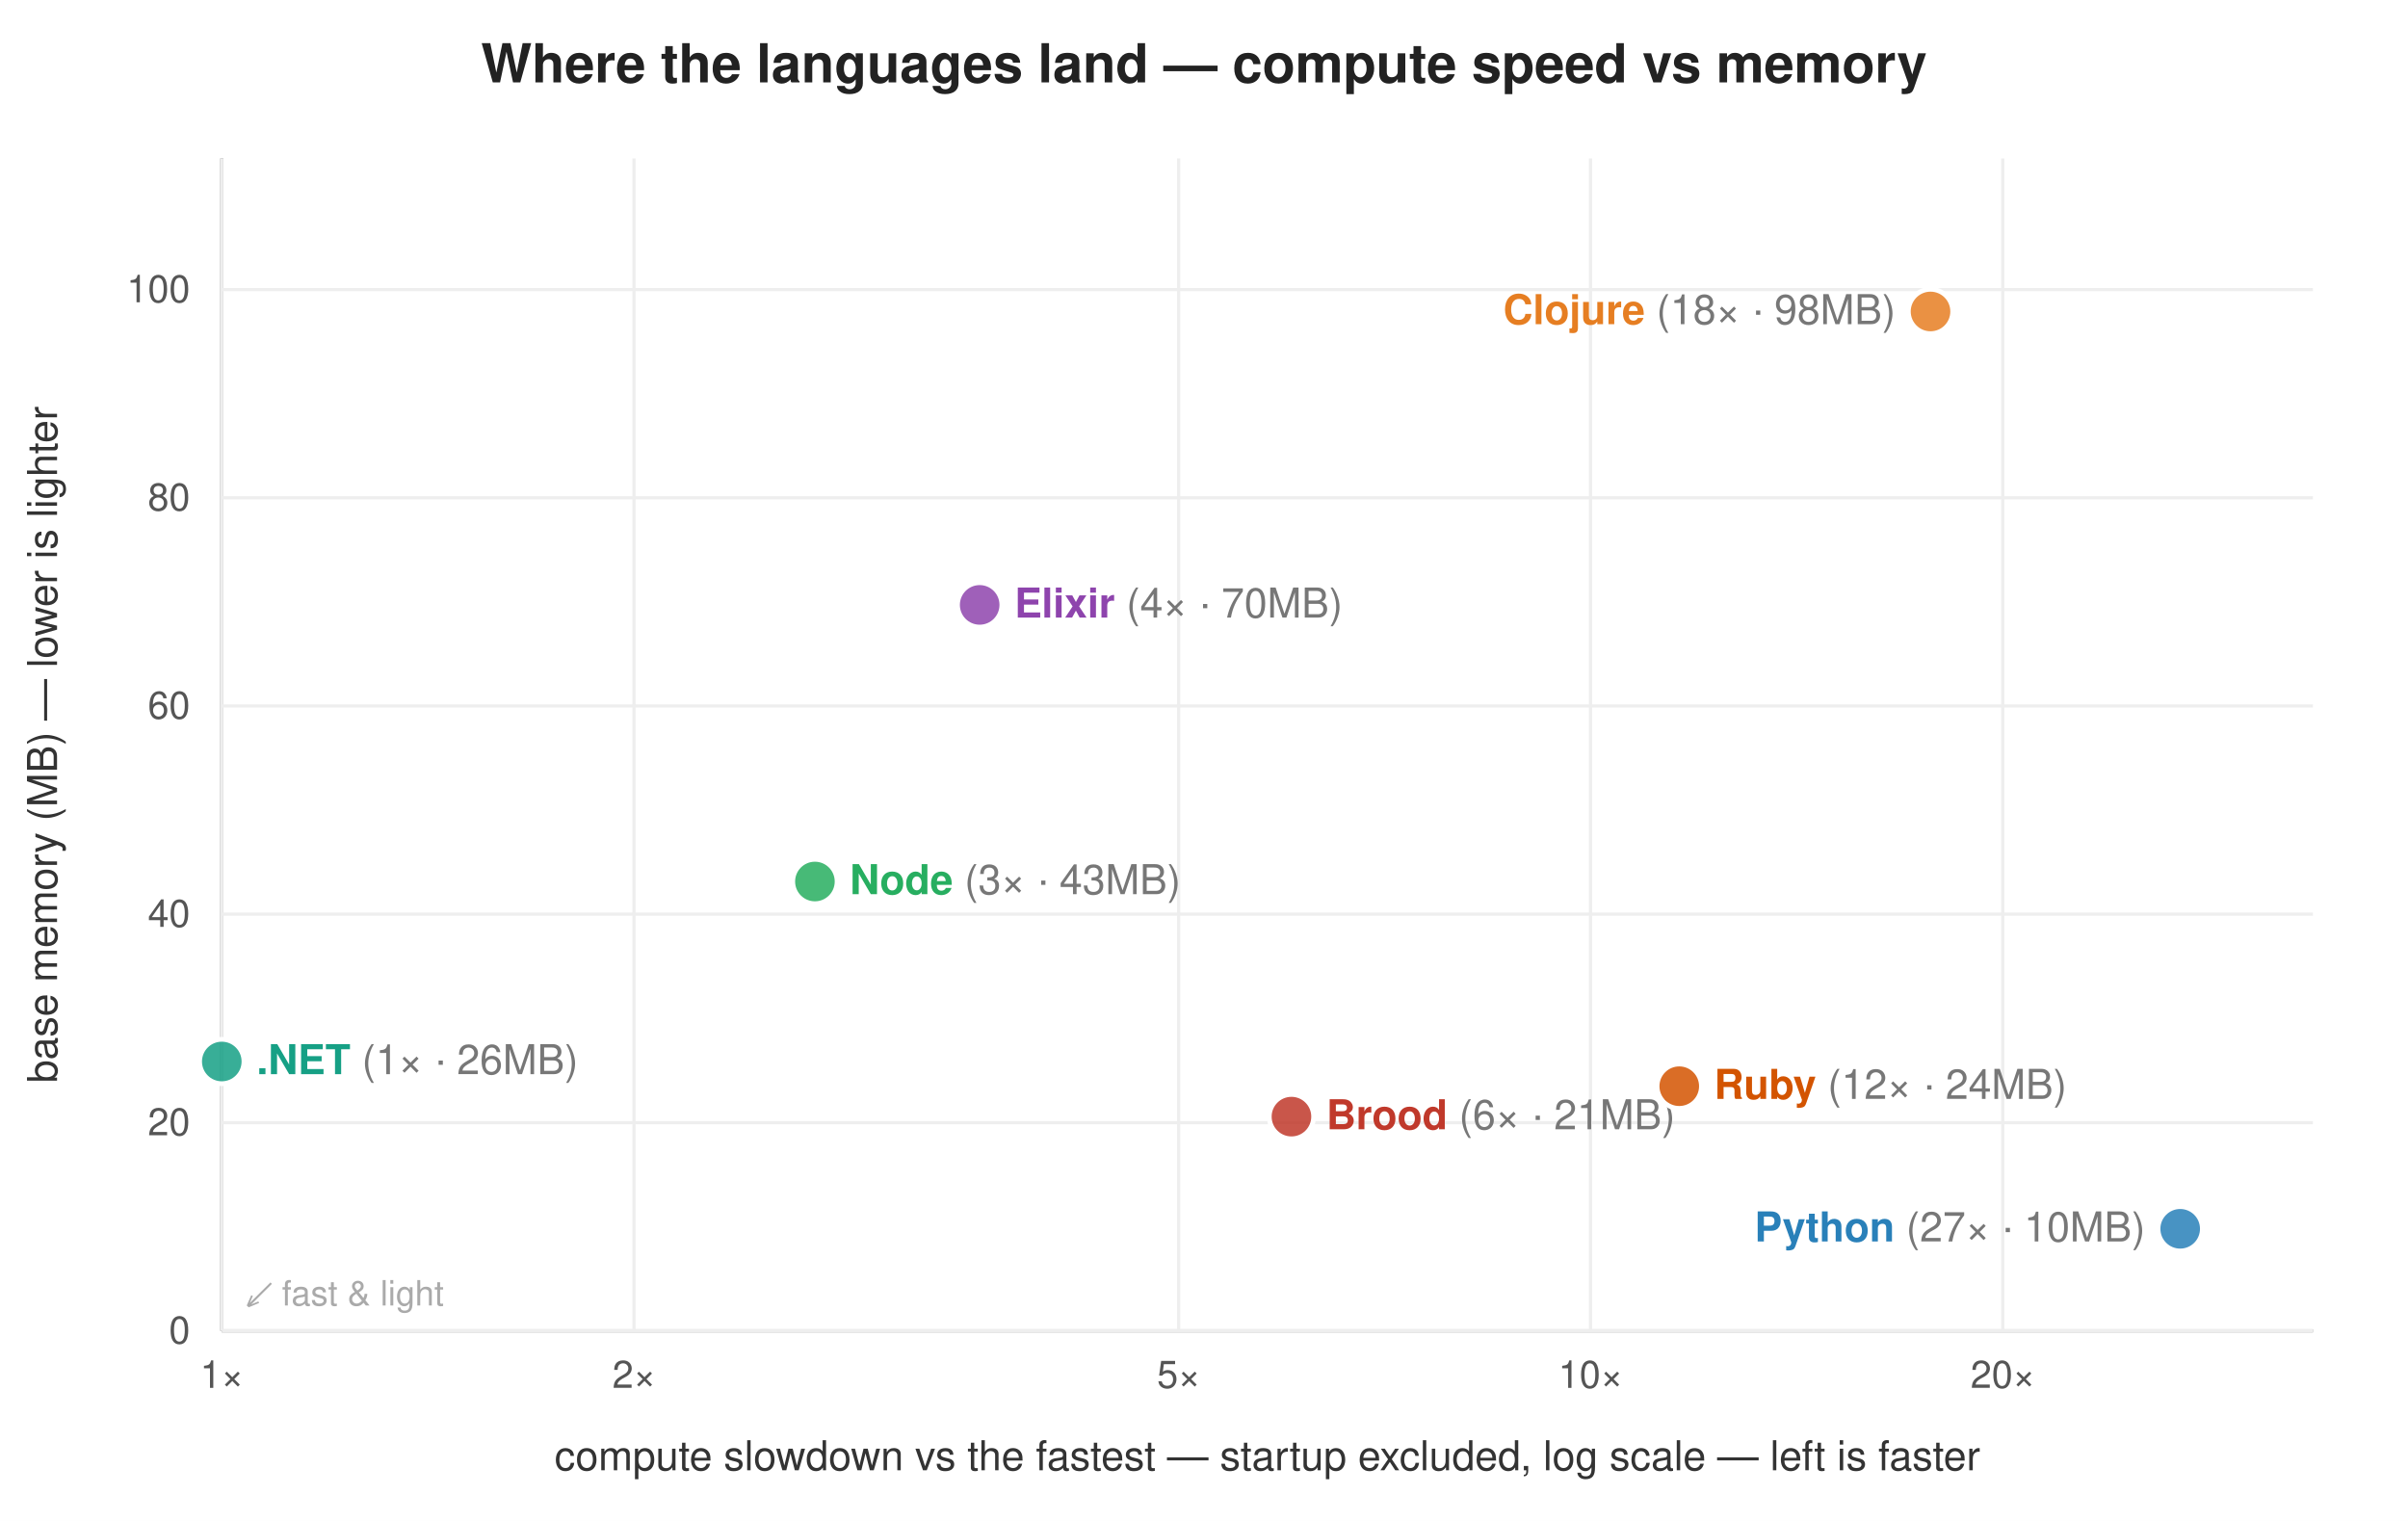
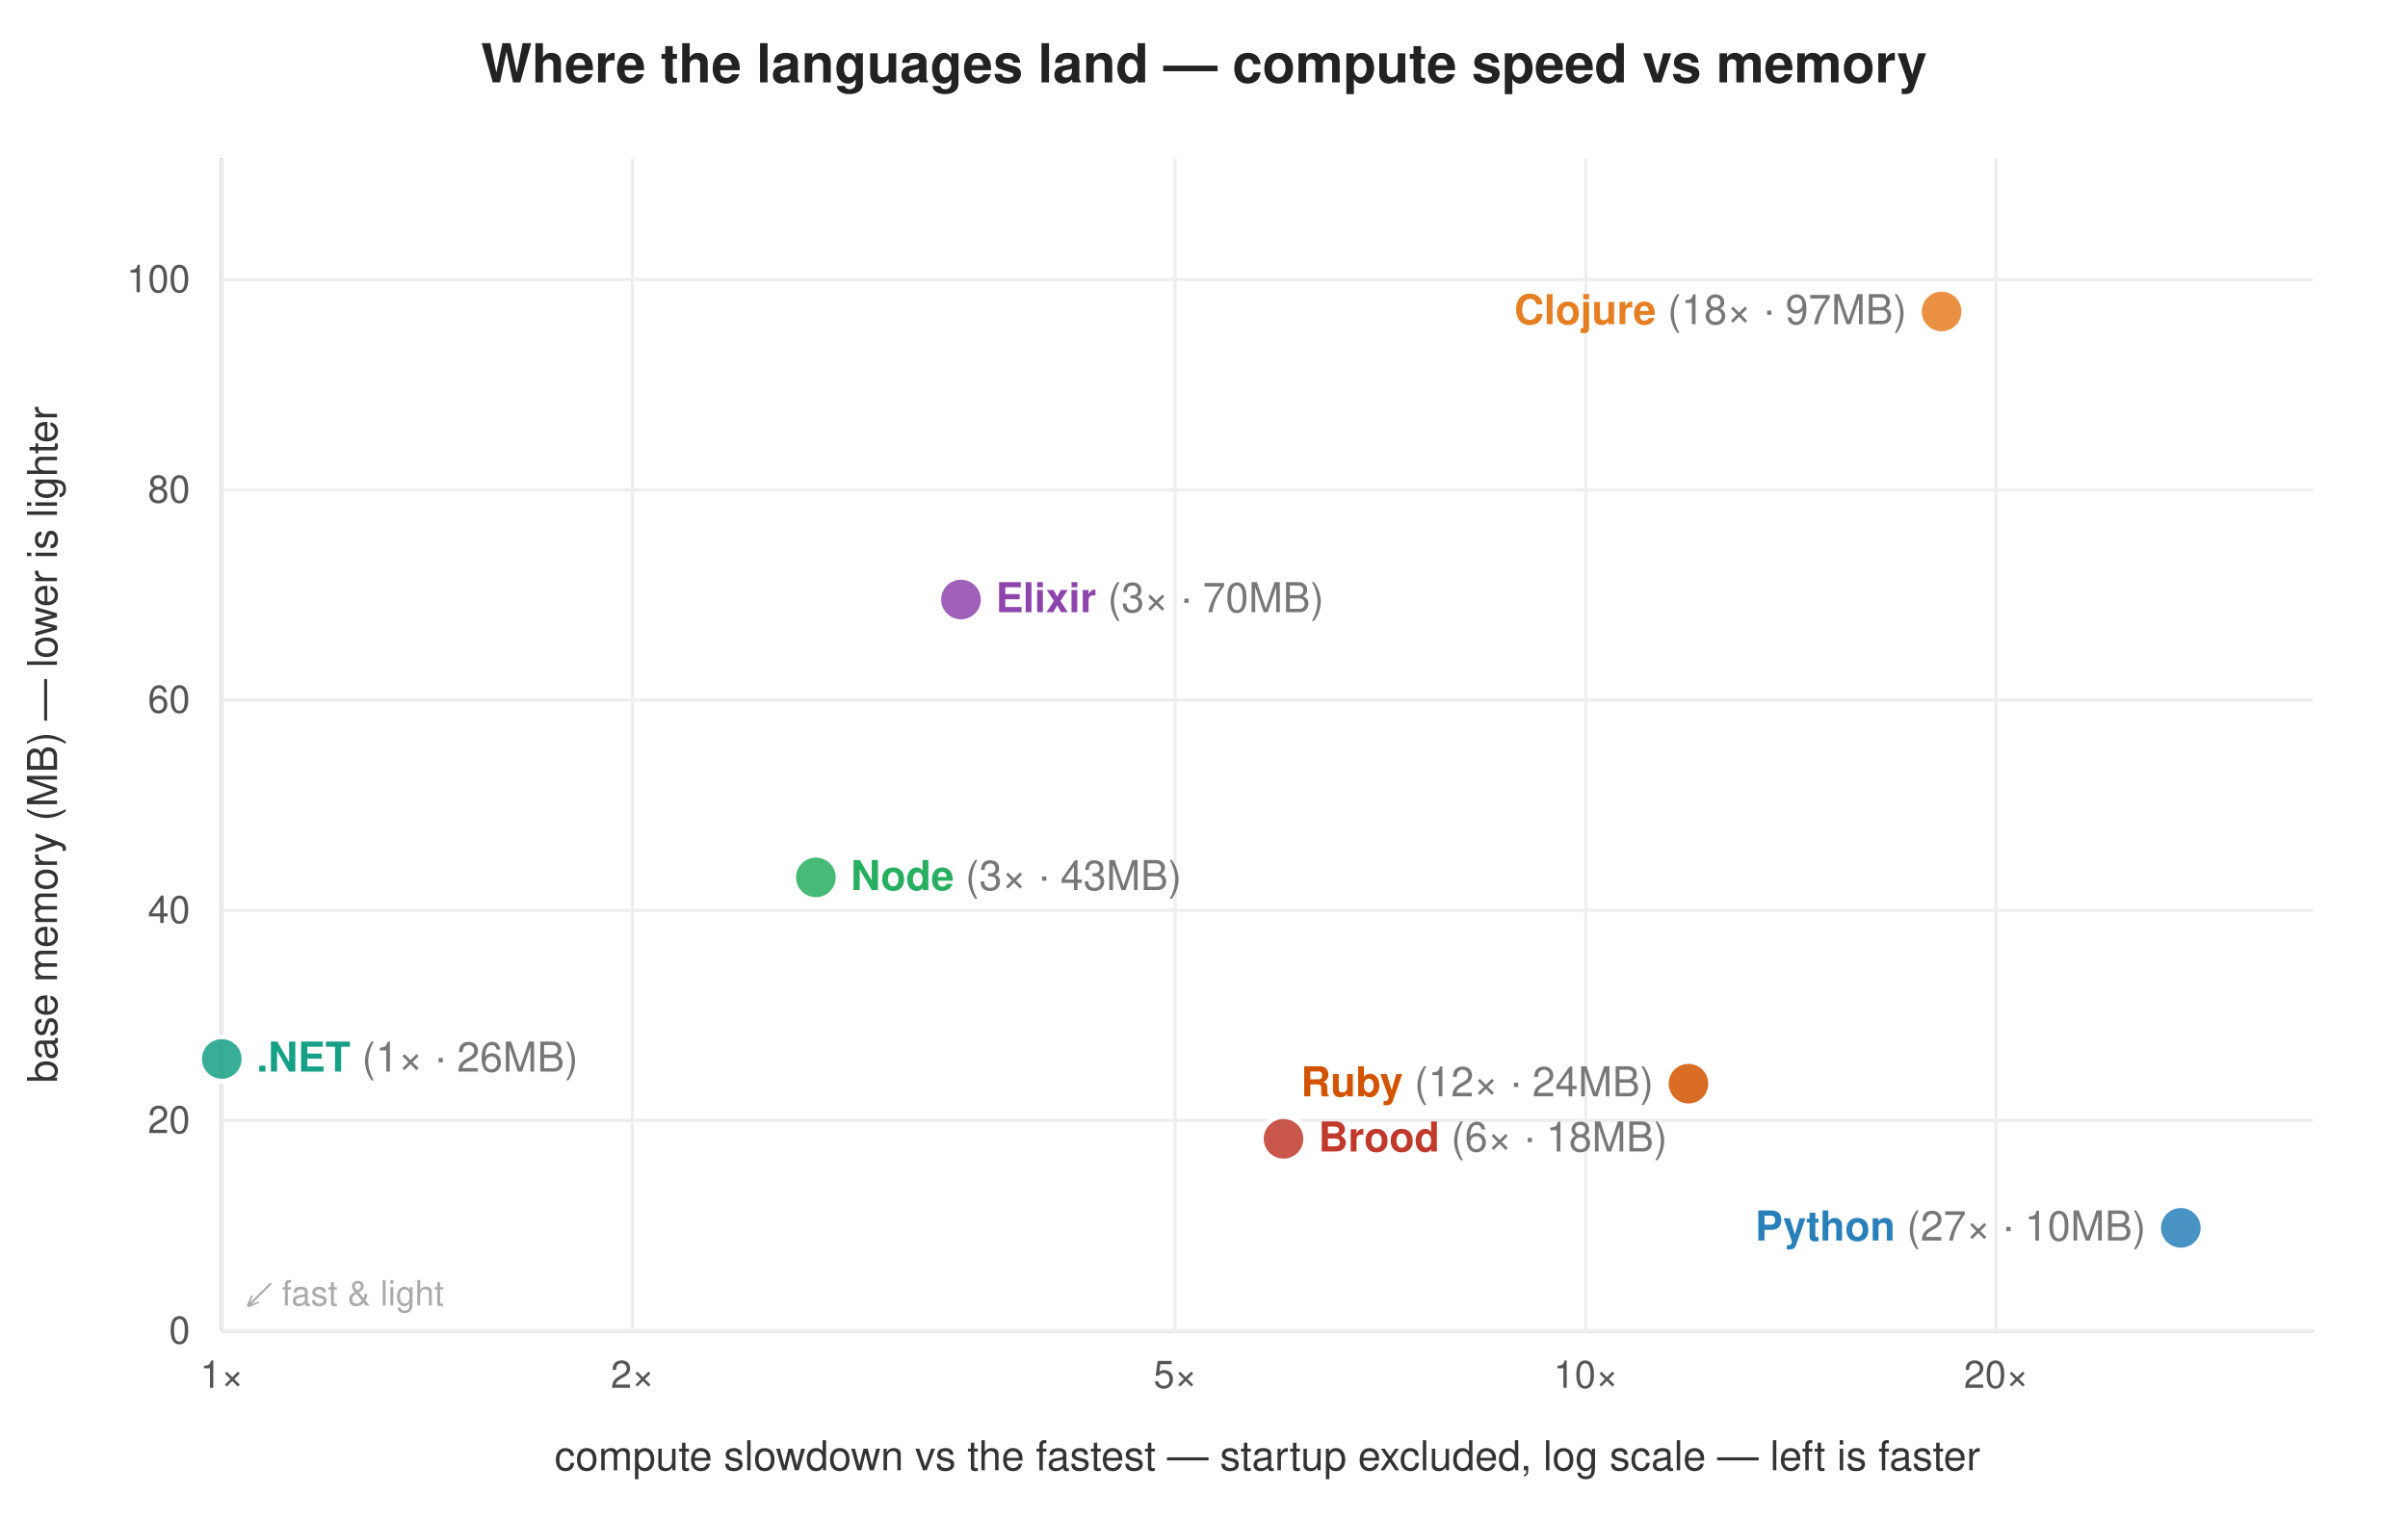
<svg xmlns="http://www.w3.org/2000/svg" width="760" height="480" viewBox="0 0 760 480" font-family="system-ui,Segoe UI,Helvetica,Arial,sans-serif">
  <rect width="760" height="480" fill="#ffffff" />
  <text x="380.0" y="26" text-anchor="middle" font-size="17" font-weight="700" fill="#222">Where the languages land — compute speed vs memory</text>
  <line x1="70" y1="420" x2="730" y2="420" stroke="#888" stroke-width="1" />
  <line x1="70" y1="50" x2="70" y2="420" stroke="#888" stroke-width="1" />
  <line x1="70.0" y1="50" x2="70.0" y2="420" stroke="#eee" stroke-width="1" />
  <text x="70.0" y="438" text-anchor="middle" font-size="12" fill="#555">1×</text>
-   <line x1="200.1" y1="50" x2="200.1" y2="420" stroke="#eee" stroke-width="1" />
-   <text x="200.1" y="438" text-anchor="middle" font-size="12" fill="#555">2×</text>
-   <line x1="372.0" y1="50" x2="372.0" y2="420" stroke="#eee" stroke-width="1" />
-   <text x="372.0" y="438" text-anchor="middle" font-size="12" fill="#555">5×</text>
-   <line x1="502.0" y1="50" x2="502.0" y2="420" stroke="#eee" stroke-width="1" />
-   <text x="502.0" y="438" text-anchor="middle" font-size="12" fill="#555">10×</text>
-   <line x1="632.1" y1="50" x2="632.1" y2="420" stroke="#eee" stroke-width="1" />
-   <text x="632.1" y="438" text-anchor="middle" font-size="12" fill="#555">20×</text>
+   <line x1="199.6" y1="50" x2="199.6" y2="420" stroke="#eee" stroke-width="1" />
+   <text x="199.6" y="438" text-anchor="middle" font-size="12" fill="#555">2×</text>
+   <line x1="370.9" y1="50" x2="370.9" y2="420" stroke="#eee" stroke-width="1" />
+   <text x="370.9" y="438" text-anchor="middle" font-size="12" fill="#555">5×</text>
+   <line x1="500.5" y1="50" x2="500.5" y2="420" stroke="#eee" stroke-width="1" />
+   <text x="500.5" y="438" text-anchor="middle" font-size="12" fill="#555">10×</text>
+   <line x1="630.0" y1="50" x2="630.0" y2="420" stroke="#eee" stroke-width="1" />
+   <text x="630.0" y="438" text-anchor="middle" font-size="12" fill="#555">20×</text>
  <line x1="70" y1="420.0" x2="730" y2="420.0" stroke="#eee" stroke-width="1" />
  <text x="60" y="424.0" text-anchor="end" font-size="12" fill="#555">0</text>
-   <line x1="70" y1="354.3" x2="730" y2="354.3" stroke="#eee" stroke-width="1" />
-   <text x="60" y="358.3" text-anchor="end" font-size="12" fill="#555">20</text>
-   <line x1="70" y1="288.5" x2="730" y2="288.5" stroke="#eee" stroke-width="1" />
-   <text x="60" y="292.5" text-anchor="end" font-size="12" fill="#555">40</text>
-   <line x1="70" y1="222.8" x2="730" y2="222.8" stroke="#eee" stroke-width="1" />
-   <text x="60" y="226.8" text-anchor="end" font-size="12" fill="#555">60</text>
-   <line x1="70" y1="157.1" x2="730" y2="157.1" stroke="#eee" stroke-width="1" />
-   <text x="60" y="161.1" text-anchor="end" font-size="12" fill="#555">80</text>
-   <line x1="70" y1="91.4" x2="730" y2="91.4" stroke="#eee" stroke-width="1" />
-   <text x="60" y="95.4" text-anchor="end" font-size="12" fill="#555">100</text>
+   <line x1="70" y1="353.6" x2="730" y2="353.6" stroke="#eee" stroke-width="1" />
+   <text x="60" y="357.6" text-anchor="end" font-size="12" fill="#555">20</text>
+   <line x1="70" y1="287.3" x2="730" y2="287.3" stroke="#eee" stroke-width="1" />
+   <text x="60" y="291.3" text-anchor="end" font-size="12" fill="#555">40</text>
+   <line x1="70" y1="220.9" x2="730" y2="220.9" stroke="#eee" stroke-width="1" />
+   <text x="60" y="224.9" text-anchor="end" font-size="12" fill="#555">60</text>
+   <line x1="70" y1="154.6" x2="730" y2="154.6" stroke="#eee" stroke-width="1" />
+   <text x="60" y="158.6" text-anchor="end" font-size="12" fill="#555">80</text>
+   <line x1="70" y1="88.2" x2="730" y2="88.2" stroke="#eee" stroke-width="1" />
+   <text x="60" y="92.2" text-anchor="end" font-size="12" fill="#555">100</text>
  <text x="400.0" y="464" text-anchor="middle" font-size="13" fill="#333">compute slowdown vs the fastest — startup excluded, log scale — left is faster</text>
  <text x="18" y="235.0" text-anchor="middle" font-size="13" fill="#333" transform="rotate(-90 18 235.0)">base memory (MB) — lower is lighter</text>
  <text x="78" y="412" font-size="11" fill="#aaa">↙ fast &amp; light</text>
-   <circle cx="688.1" cy="387.8" r="7" fill="#2980b9" fill-opacity="0.85" stroke="#fff" stroke-width="1.5" />
-   <text x="677.1" y="391.8" text-anchor="end" font-size="13" font-weight="600" fill="#2980b9">Python <tspan font-weight="400" fill="#777">(27× · 10MB)</tspan>
+   <circle cx="688.3" cy="387.5" r="7" fill="#2980b9" fill-opacity="0.85" stroke="#fff" stroke-width="1.5" />
+   <text x="677.3" y="391.5" text-anchor="end" font-size="13" font-weight="600" fill="#2980b9">Python <tspan font-weight="400" fill="#777">(27× · 10MB)</tspan>
  </text>
-   <circle cx="407.6" cy="352.4" r="7" fill="#c0392b" fill-opacity="0.85" stroke="#fff" stroke-width="1.5" />
-   <text x="418.6" y="356.4" text-anchor="start" font-size="13" font-weight="600" fill="#c0392b">Brood <tspan font-weight="400" fill="#777">(6× · 21MB)</tspan>
+   <circle cx="405.1" cy="359.4" r="7" fill="#c0392b" fill-opacity="0.85" stroke="#fff" stroke-width="1.5" />
+   <text x="416.1" y="363.4" text-anchor="start" font-size="13" font-weight="600" fill="#c0392b">Brood <tspan font-weight="400" fill="#777">(6× · 18MB)</tspan>
  </text>
-   <circle cx="530.0" cy="342.8" r="7" fill="#d35400" fill-opacity="0.85" stroke="#fff" stroke-width="1.5" />
-   <text x="541.0" y="346.8" text-anchor="start" font-size="13" font-weight="600" fill="#d35400">Ruby <tspan font-weight="400" fill="#777">(12× · 24MB)</tspan>
+   <circle cx="532.9" cy="342.0" r="7" fill="#d35400" fill-opacity="0.85" stroke="#fff" stroke-width="1.5" />
+   <text x="521.9" y="346.0" text-anchor="end" font-size="13" font-weight="600" fill="#d35400">Ruby <tspan font-weight="400" fill="#777">(12× · 24MB)</tspan>
  </text>
-   <circle cx="70.0" cy="335.0" r="7" fill="#16a085" fill-opacity="0.85" stroke="#fff" stroke-width="1.5" />
-   <text x="81.0" y="339.0" text-anchor="start" font-size="13" font-weight="600" fill="#16a085">.NET <tspan font-weight="400" fill="#777">(1× · 26MB)</tspan>
+   <circle cx="70.0" cy="334.2" r="7" fill="#16a085" fill-opacity="0.85" stroke="#fff" stroke-width="1.5" />
+   <text x="81.0" y="338.2" text-anchor="start" font-size="13" font-weight="600" fill="#16a085">.NET <tspan font-weight="400" fill="#777">(1× · 26MB)</tspan>
  </text>
-   <circle cx="257.2" cy="278.2" r="7" fill="#27ae60" fill-opacity="0.85" stroke="#fff" stroke-width="1.5" />
-   <text x="268.2" y="282.2" text-anchor="start" font-size="13" font-weight="600" fill="#27ae60">Node <tspan font-weight="400" fill="#777">(3× · 43MB)</tspan>
+   <circle cx="257.5" cy="276.9" r="7" fill="#27ae60" fill-opacity="0.85" stroke="#fff" stroke-width="1.5" />
+   <text x="268.5" y="280.9" text-anchor="start" font-size="13" font-weight="600" fill="#27ae60">Node <tspan font-weight="400" fill="#777">(3× · 43MB)</tspan>
  </text>
-   <circle cx="309.2" cy="190.9" r="7" fill="#8e44ad" fill-opacity="0.85" stroke="#fff" stroke-width="1.5" />
-   <text x="320.2" y="194.9" text-anchor="start" font-size="13" font-weight="600" fill="#8e44ad">Elixir <tspan font-weight="400" fill="#777">(4× · 70MB)</tspan>
+   <circle cx="303.3" cy="189.2" r="7" fill="#8e44ad" fill-opacity="0.85" stroke="#fff" stroke-width="1.5" />
+   <text x="314.3" y="193.2" text-anchor="start" font-size="13" font-weight="600" fill="#8e44ad">Elixir <tspan font-weight="400" fill="#777">(3× · 70MB)</tspan>
  </text>
-   <circle cx="609.3" cy="98.3" r="7" fill="#e67e22" fill-opacity="0.85" stroke="#fff" stroke-width="1.5" />
-   <text x="598.3" y="102.3" text-anchor="end" font-size="13" font-weight="600" fill="#e67e22">Clojure <tspan font-weight="400" fill="#777">(18× · 98MB)</tspan>
+   <circle cx="612.8" cy="98.3" r="7" fill="#e67e22" fill-opacity="0.85" stroke="#fff" stroke-width="1.5" />
+   <text x="601.8" y="102.3" text-anchor="end" font-size="13" font-weight="600" fill="#e67e22">Clojure <tspan font-weight="400" fill="#777">(18× · 97MB)</tspan>
  </text>
</svg>
